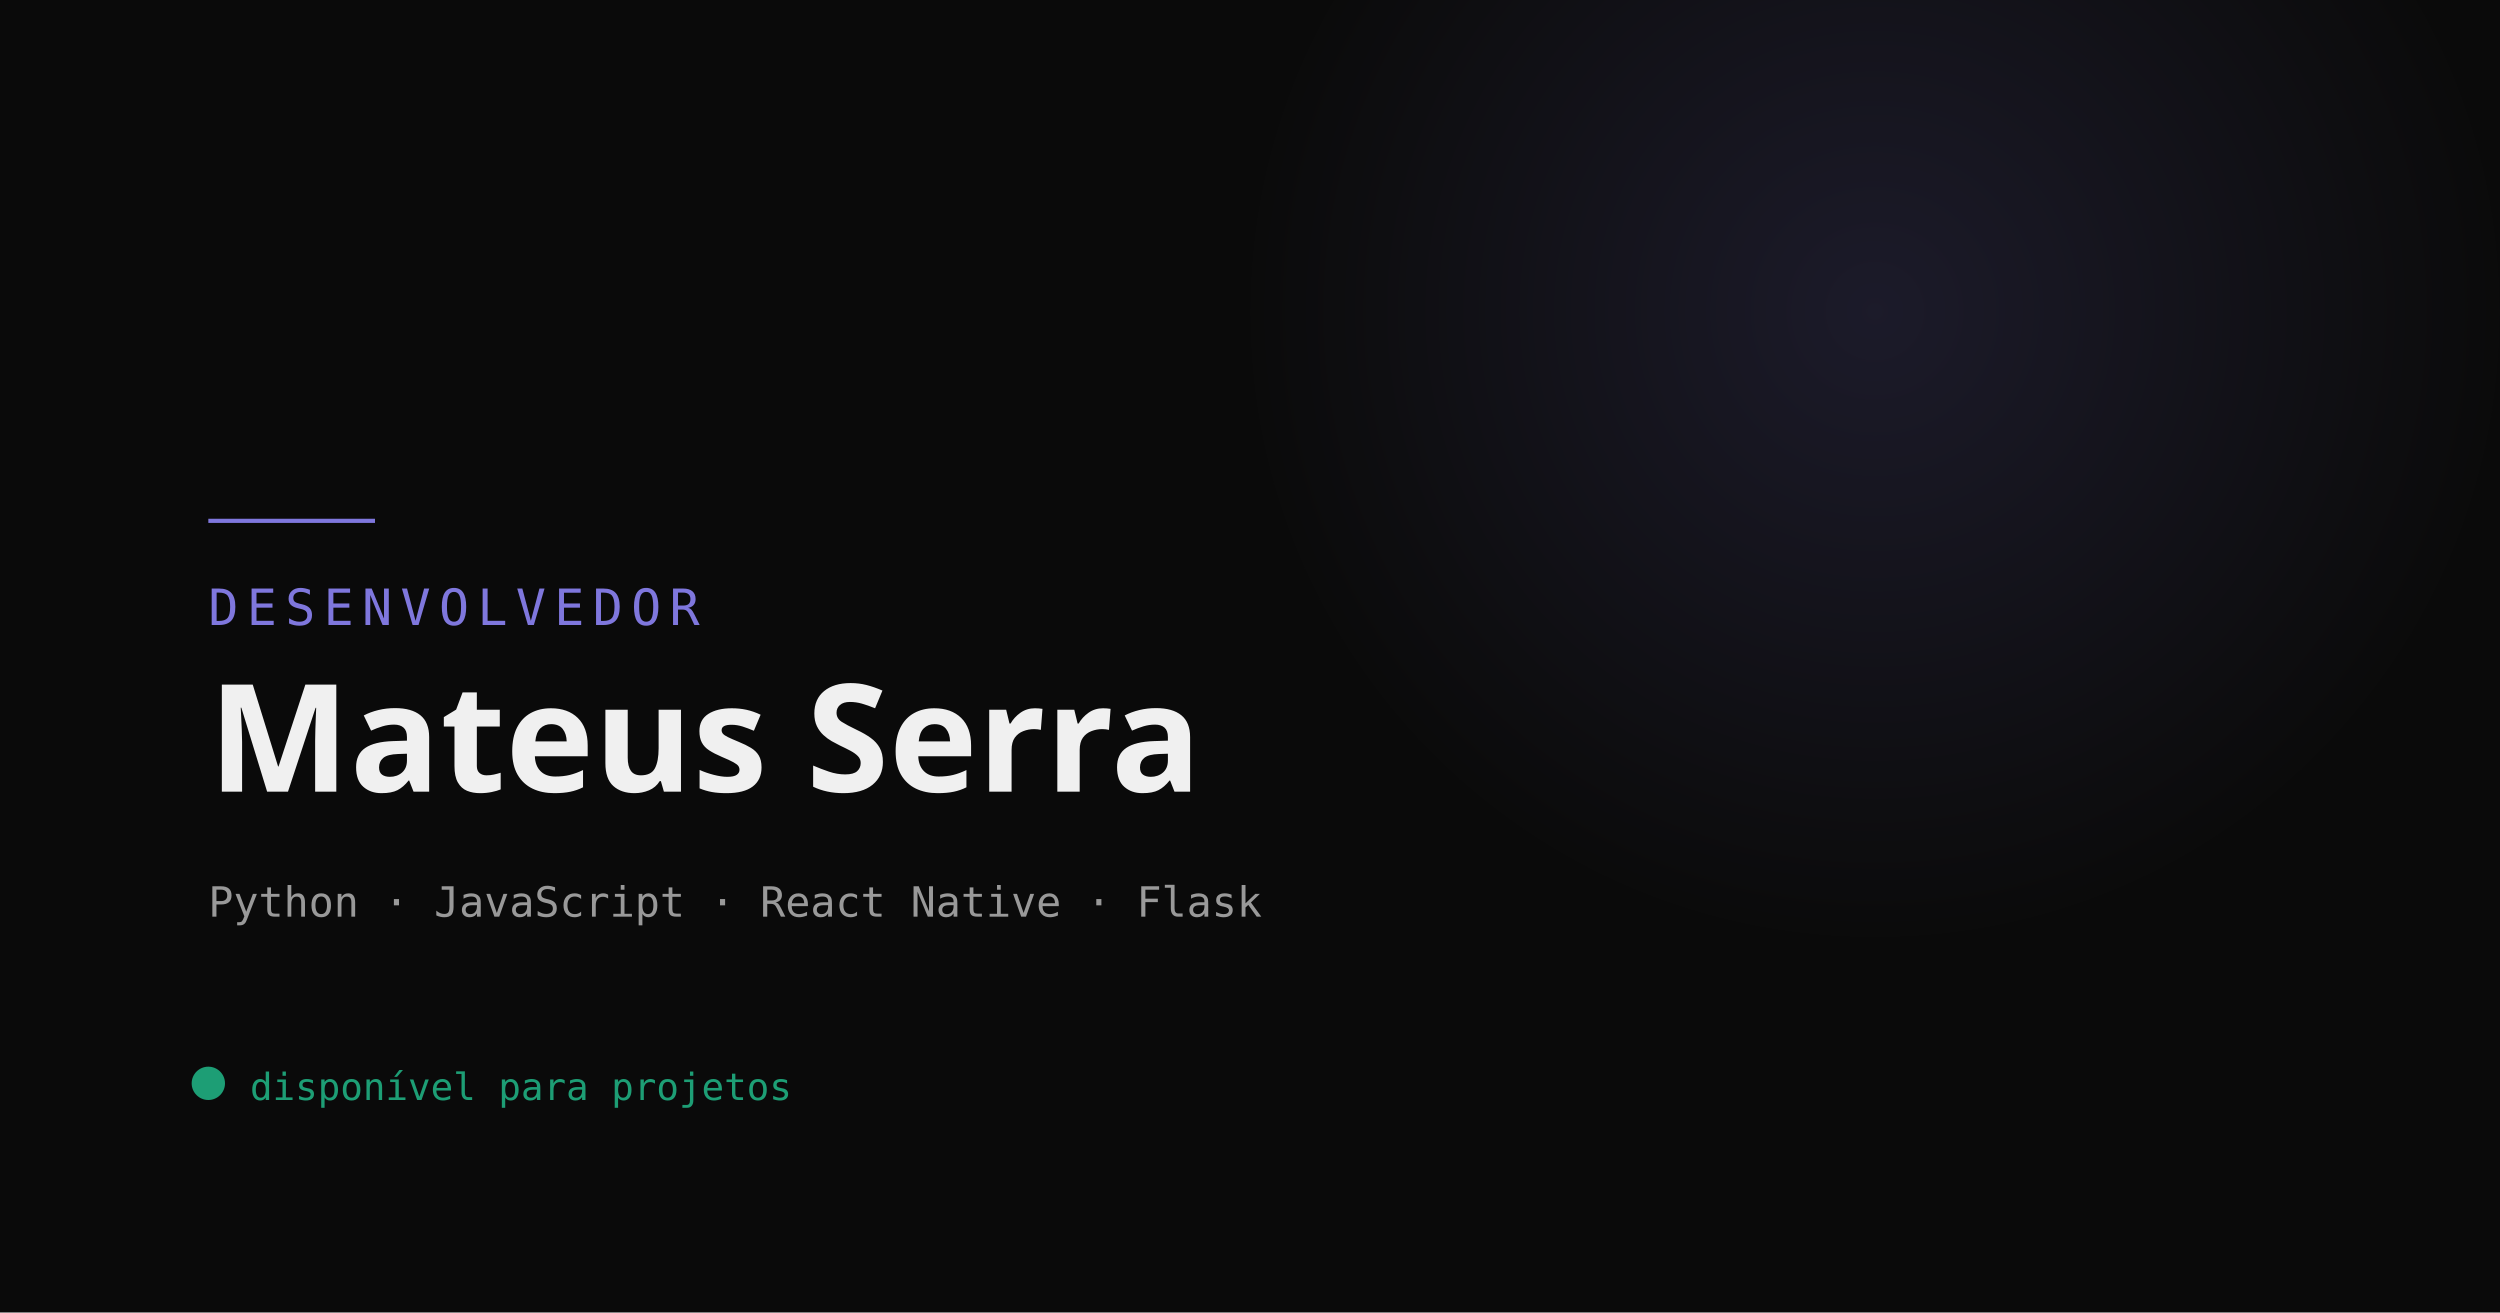
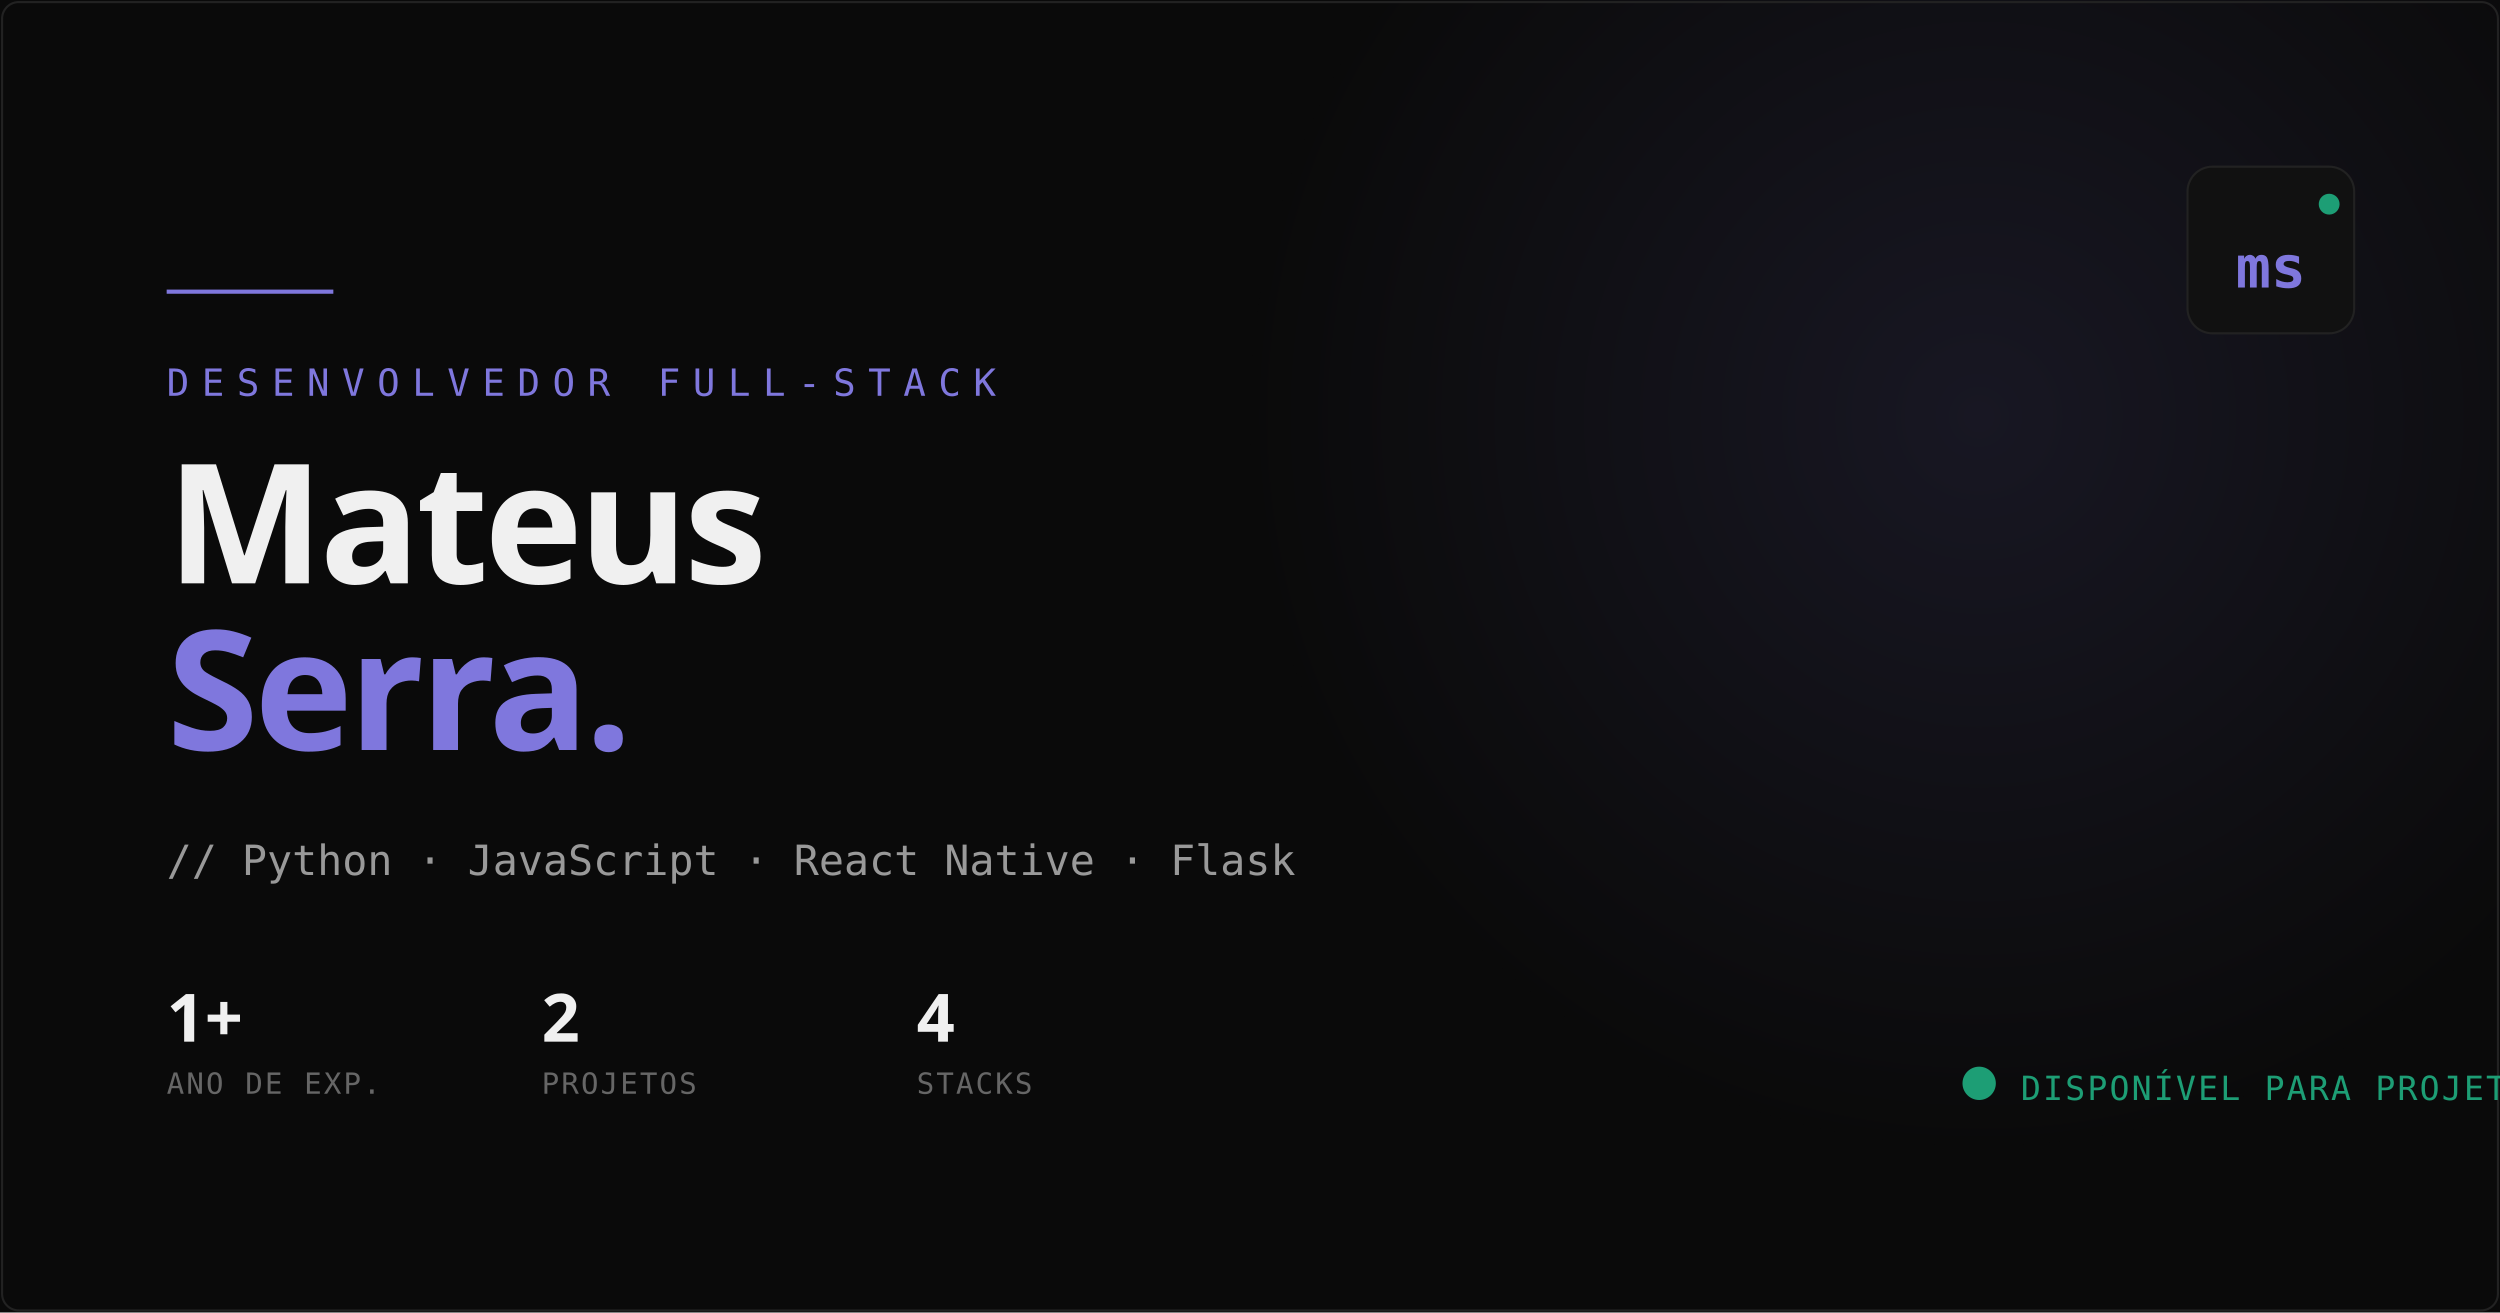
<svg xmlns="http://www.w3.org/2000/svg" width="1200" height="630" viewBox="0 0 1200 630" fill="none">
  <rect width="1200" height="630" fill="#0a0a0a" />
-   <circle cx="900" cy="150" r="300" fill="url(#gradient)" opacity="0.15" />
+   <circle cx="950" cy="200" r="350" fill="url(#gradient)" opacity="0.12" />
  <defs>
    <radialGradient id="gradient">
      <stop offset="0%" stop-color="#7F77DD" />
      <stop offset="100%" stop-color="#0a0a0a" />
    </radialGradient>
  </defs>
-   <line x1="100" y1="250" x2="180" y2="250" stroke="#7F77DD" stroke-width="2" />
-   <text x="100" y="300" font-family="monospace" font-size="24" fill="#7F77DD" letter-spacing="4">DESENVOLVEDOR</text>
-   <text x="100" y="380" font-family="sans-serif" font-size="72" font-weight="800" fill="#f0f0f0">Mateus Serra</text>
-   <text x="100" y="440" font-family="monospace" font-size="20" fill="#999999">Python · JavaScript · React Native · Flask</text>
-   <circle cx="100" cy="520" r="8" fill="#1D9E75" />
-   <text x="120" y="528" font-family="monospace" font-size="18" fill="#1D9E75">disponível para projetos</text>
+   <rect x="1" y="1" width="1198" height="628" rx="8" stroke="#222222" stroke-width="1" fill="none" />
+   <line x1="80" y1="140" x2="160" y2="140" stroke="#7F77DD" stroke-width="2" />
+   <text x="80" y="190" font-family="monospace" font-size="18" fill="#7F77DD" letter-spacing="6">DESENVOLVEDOR FULL-STACK</text>
+   <text x="80" y="280" font-family="sans-serif" font-size="80" font-weight="800" fill="#f0f0f0" letter-spacing="-2">Mateus</text>
+   <text x="80" y="360" font-family="sans-serif" font-size="80" font-weight="800" fill="#7F77DD" letter-spacing="-2">Serra.</text>
+   <text x="80" y="420" font-family="monospace" font-size="20" fill="#999999">// Python · JavaScript · React Native · Flask</text>
+   <g transform="translate(80, 470)">
+     <text x="0" y="30" font-family="sans-serif" font-size="32" font-weight="800" fill="#f0f0f0">1+</text>
+     <text x="0" y="55" font-family="monospace" font-size="14" fill="#666666" letter-spacing="1">ANO DE EXP.</text>
+     <text x="180" y="30" font-family="sans-serif" font-size="32" font-weight="800" fill="#f0f0f0">2</text>
+     <text x="180" y="55" font-family="monospace" font-size="14" fill="#666666" letter-spacing="1">PROJETOS</text>
+     <text x="360" y="30" font-family="sans-serif" font-size="32" font-weight="800" fill="#f0f0f0">4</text>
+     <text x="360" y="55" font-family="monospace" font-size="14" fill="#666666" letter-spacing="1">STACKS</text>
+   </g>
+   <circle cx="950" cy="520" r="8" fill="#1D9E75" />
+   <text x="970" y="528" font-family="monospace" font-size="16" fill="#1D9E75" letter-spacing="1">DISPONÍVEL PARA PROJETOS</text>
+   <g transform="translate(1050, 80)">
+     <rect width="80" height="80" rx="12" fill="#111111" stroke="#222222" stroke-width="1" />
+     <text x="40" y="58" font-family="monospace" font-size="28" font-weight="700" fill="#7F77DD" text-anchor="middle">ms</text>
+     <circle cx="68" cy="18" r="5" fill="#1D9E75" />
+   </g>
</svg>
